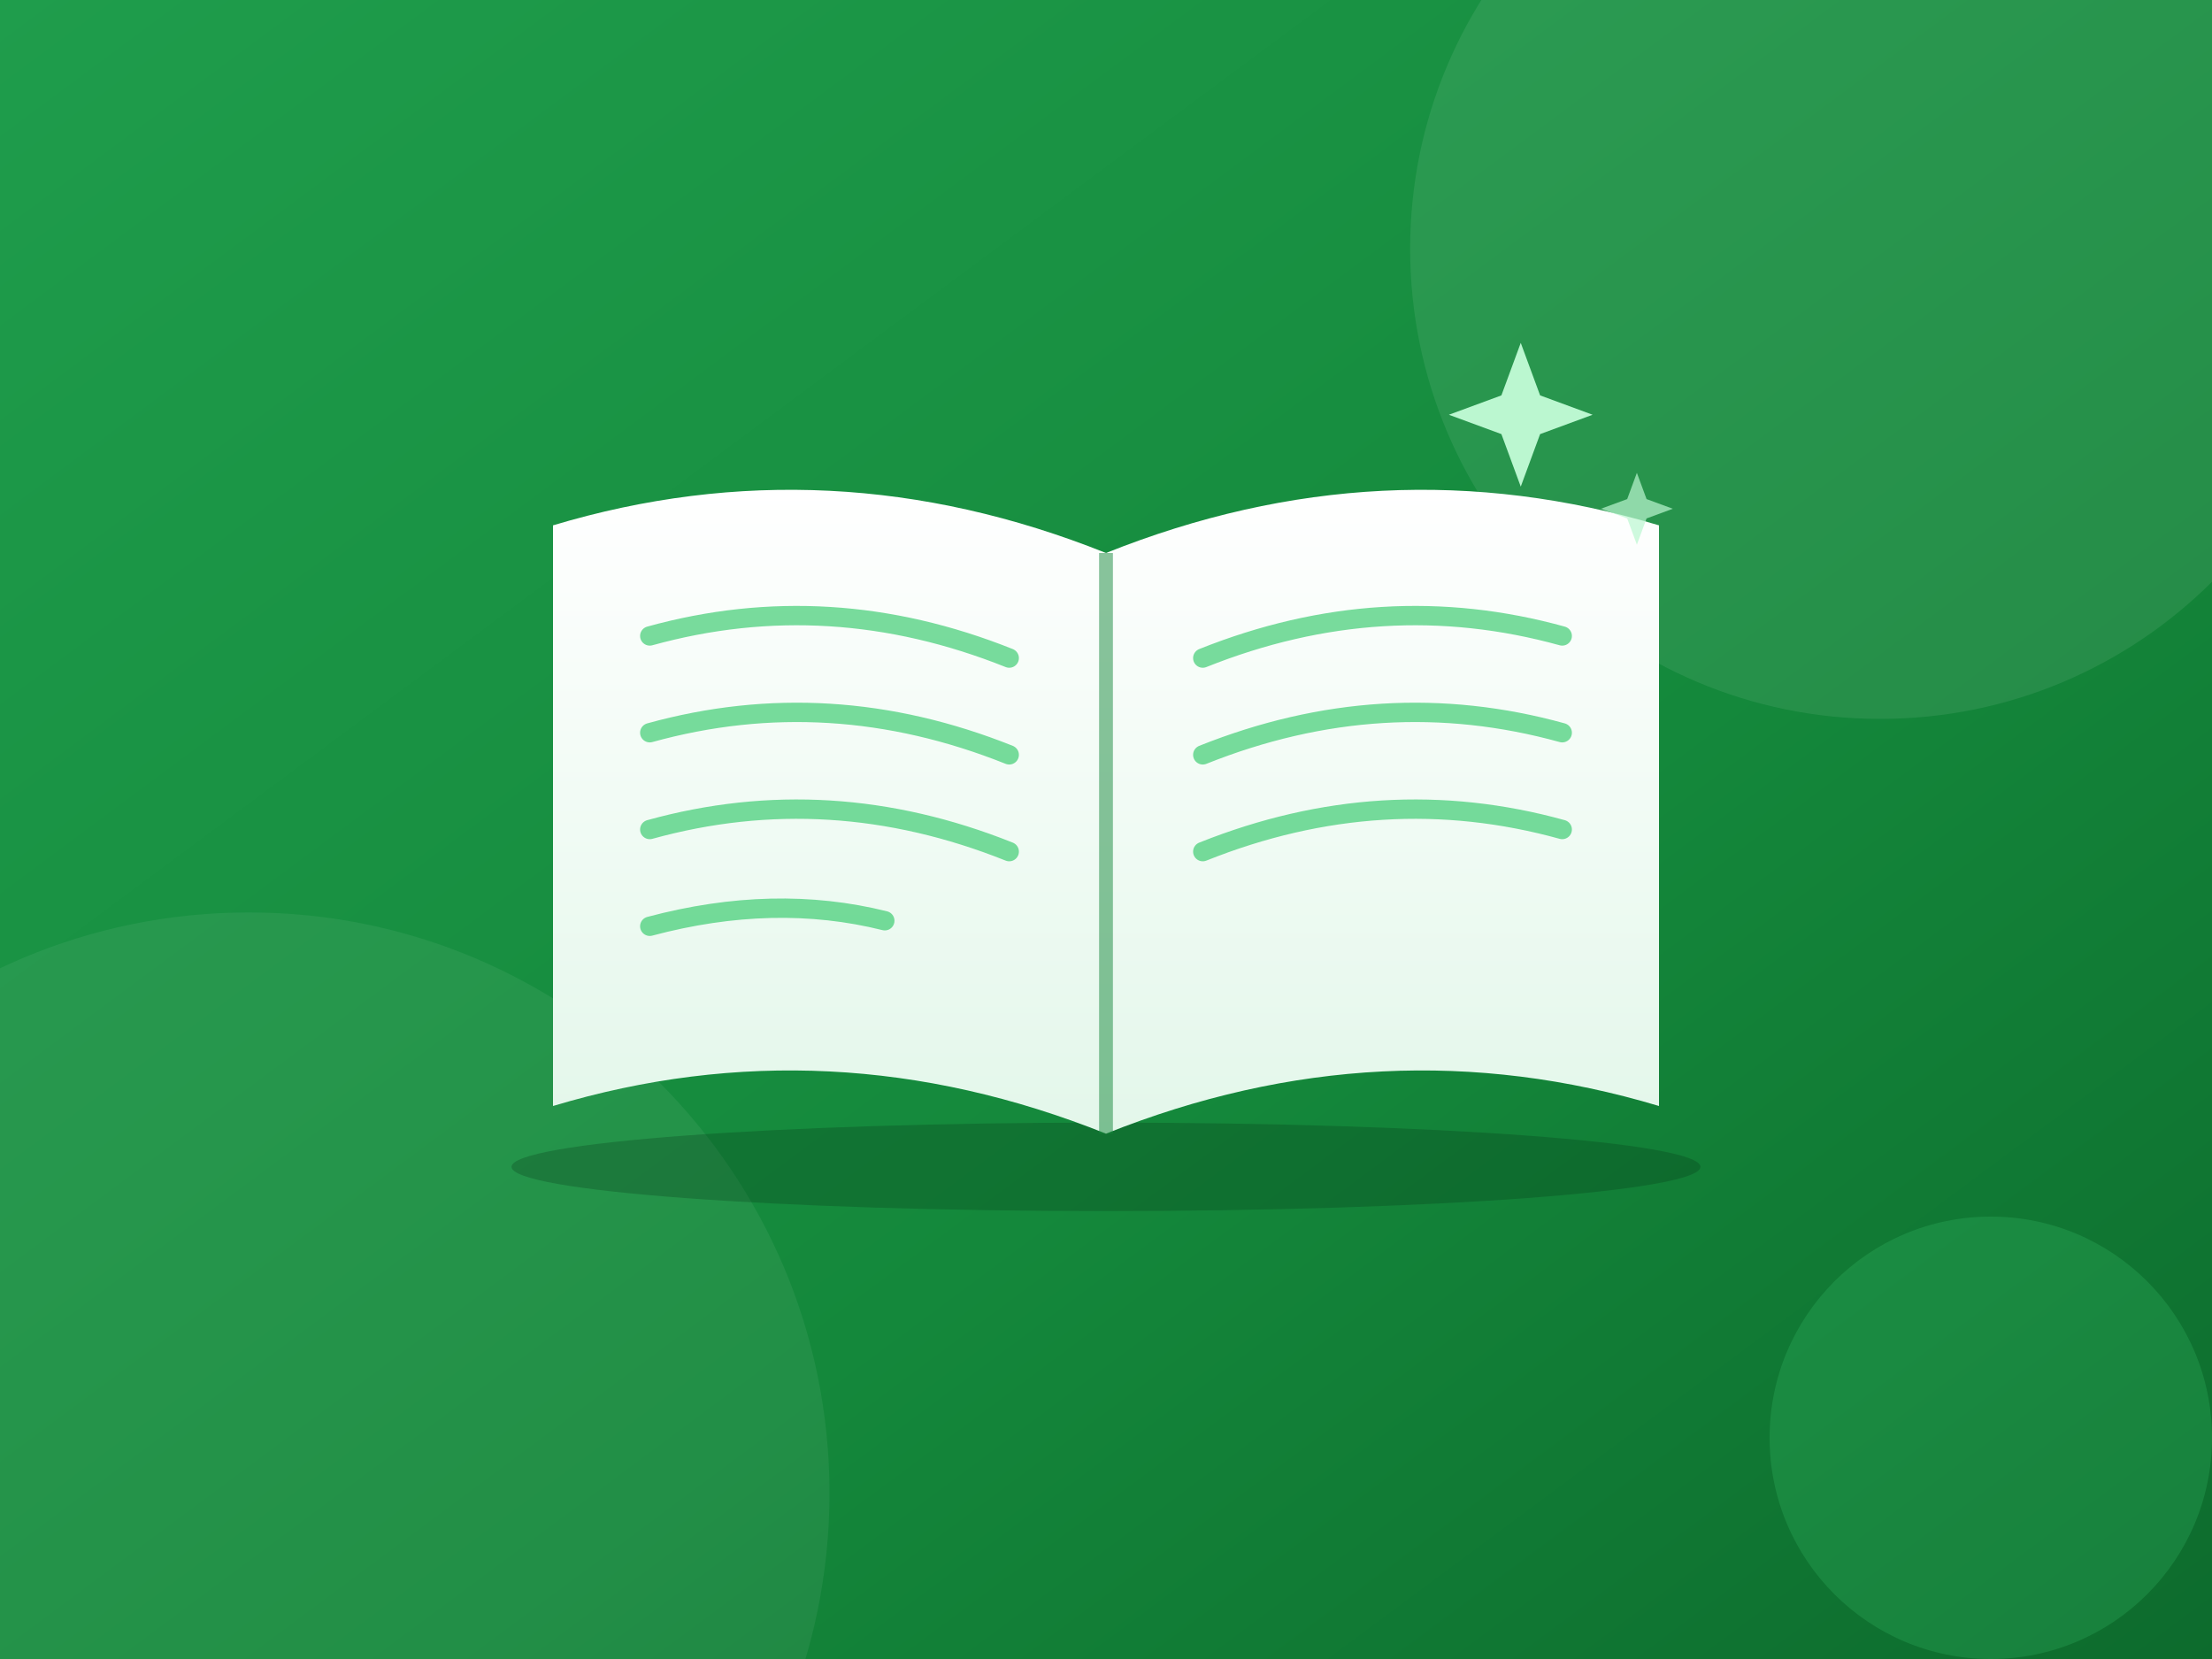
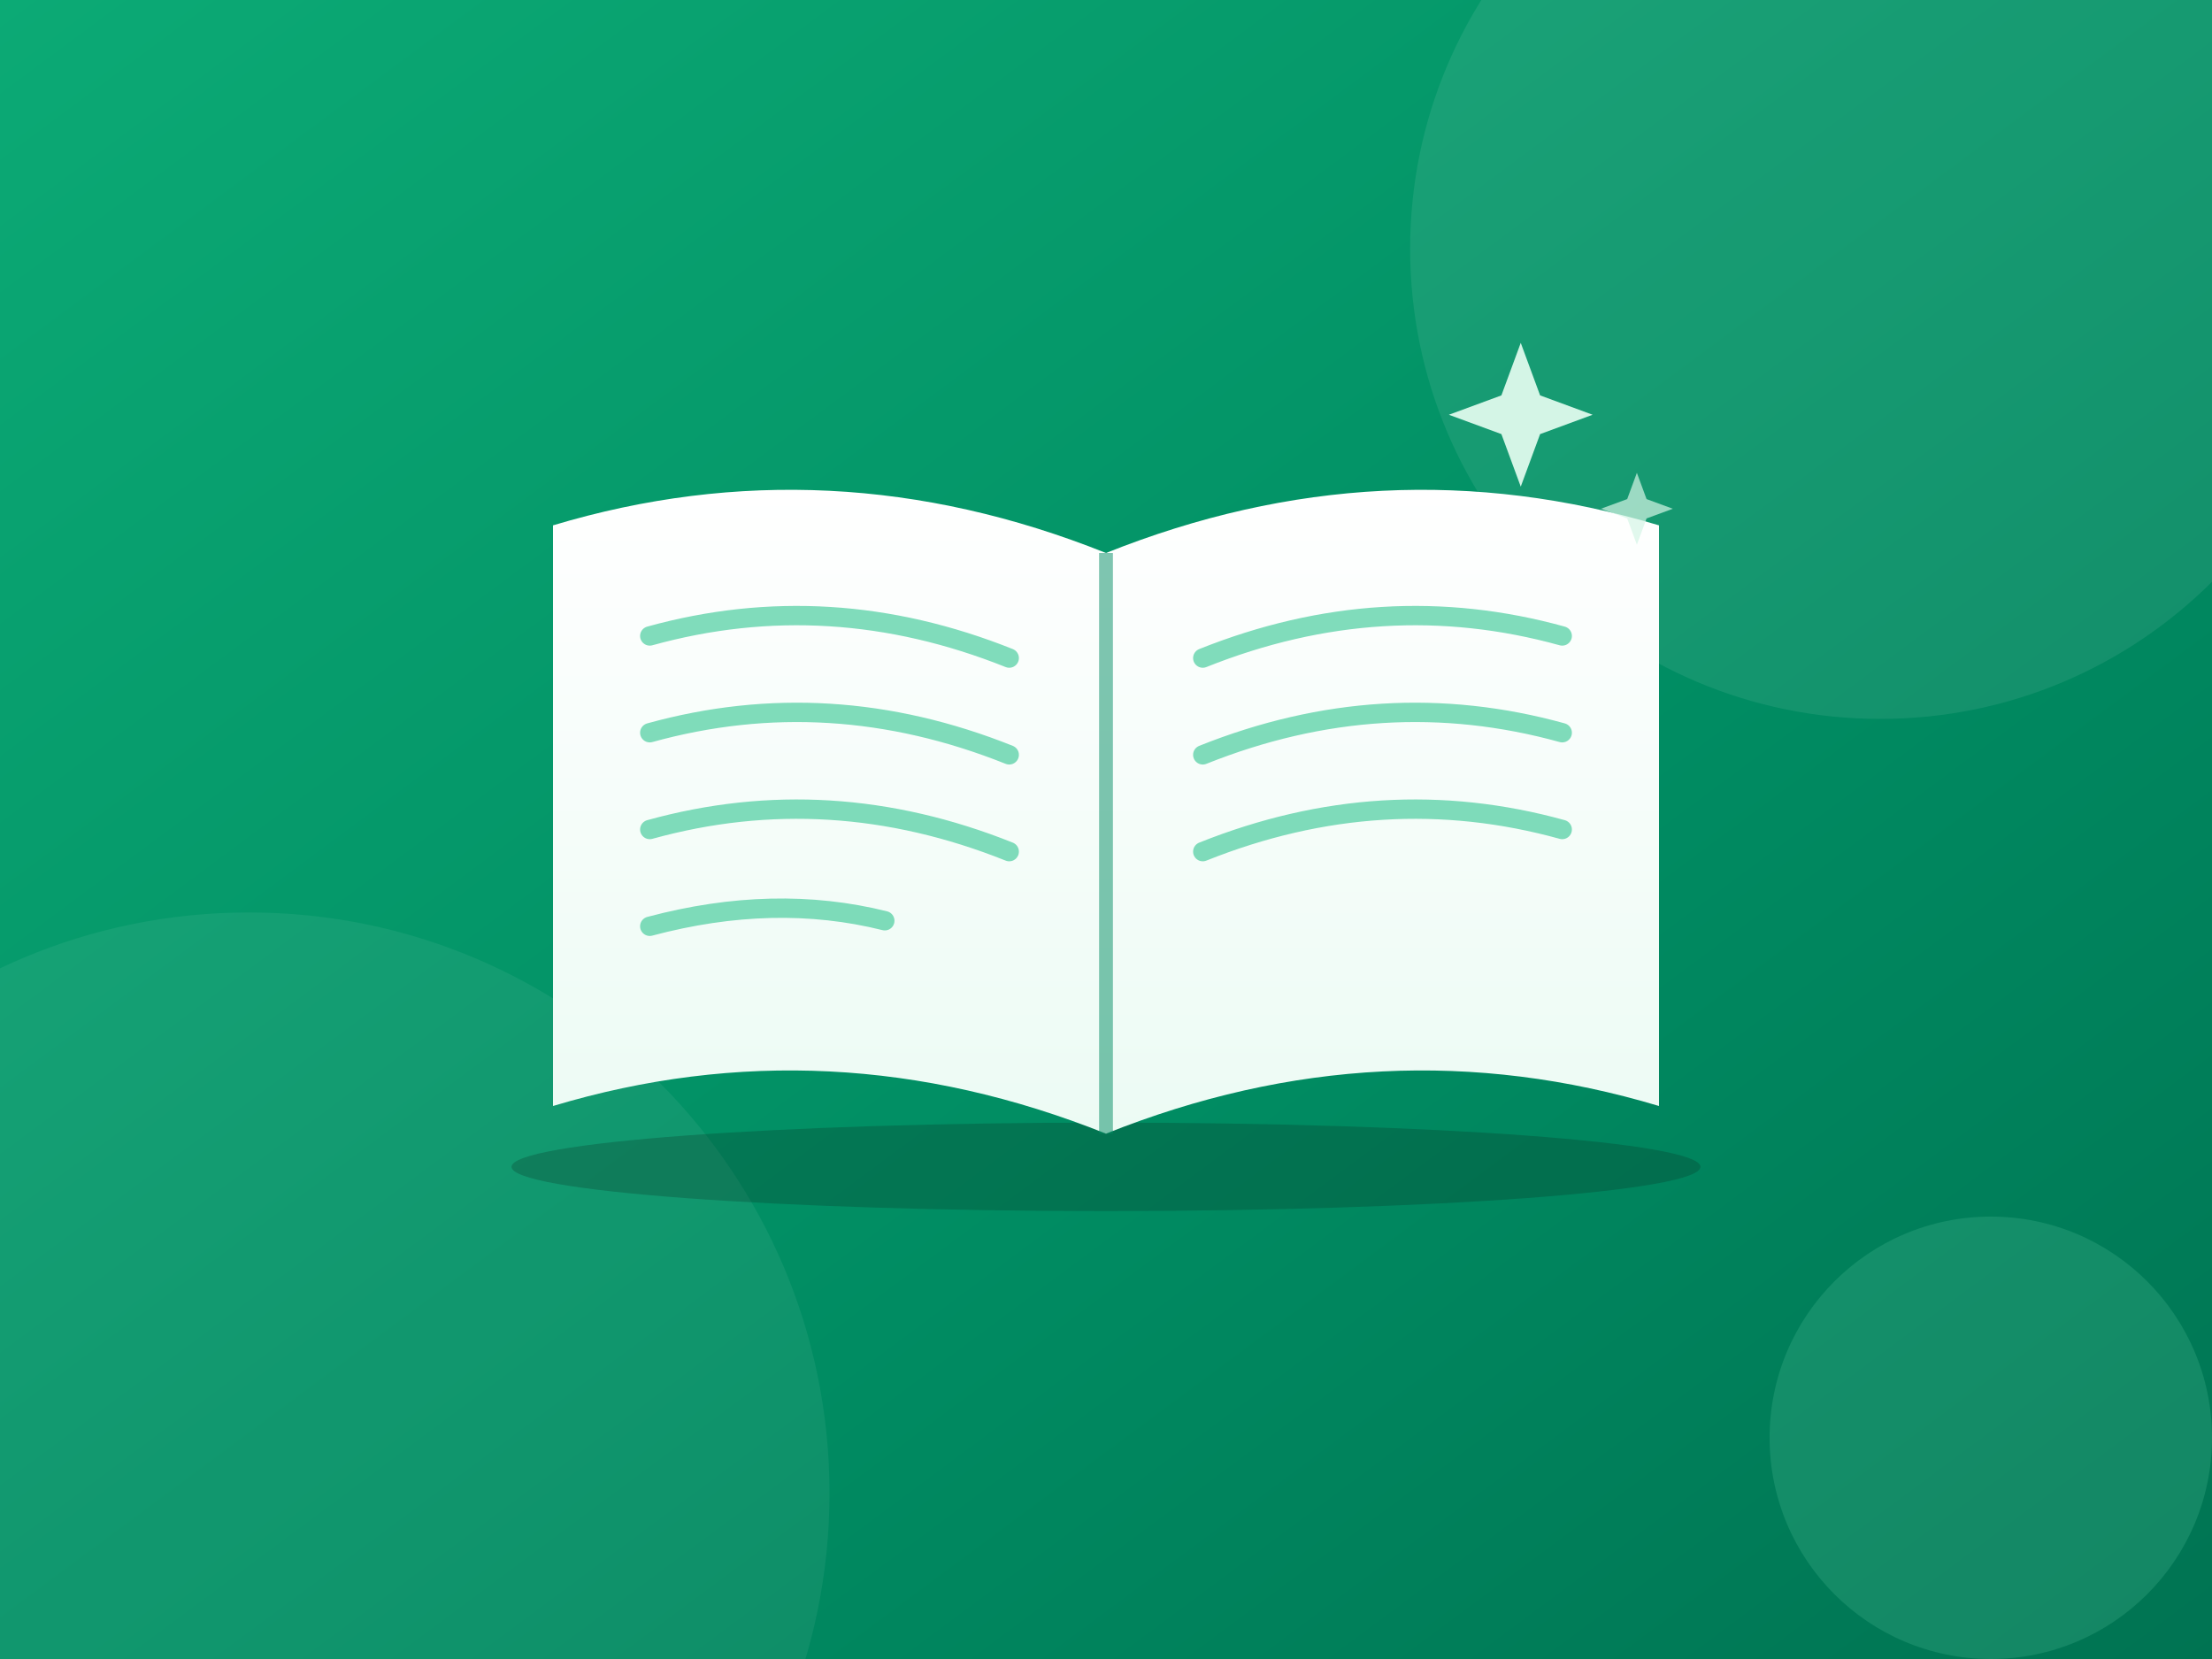
<svg xmlns="http://www.w3.org/2000/svg" viewBox="0 0 800 600" role="img" aria-label="Lesson cover">
  <defs>
    <linearGradient id="bg" x1="0" y1="0" x2="1" y2="1">
-       <stop offset="0" stop-color="#1f9d4c" />
-       <stop offset="0.6" stop-color="#14883b" />
-       <stop offset="1" stop-color="#0d6b2d" />
+       <stop offset="0" stop-color="#0caa75" />
+       <stop offset="0.6" stop-color="#008c62" />
+       <stop offset="1" stop-color="#007352" />
    </linearGradient>
    <linearGradient id="page" x1="0" y1="0" x2="0" y2="1">
      <stop offset="0" stop-color="#ffffff" />
-       <stop offset="1" stop-color="#e3f7ea" />
+       <stop offset="1" stop-color="#ecfbf4" />
    </linearGradient>
  </defs>
  <rect width="800" height="600" fill="url(#bg)" />
  <circle cx="680" cy="90" r="170" fill="#ffffff" opacity="0.08" />
  <circle cx="90" cy="540" r="210" fill="#ffffff" opacity="0.06" />
-   <circle cx="720" cy="520" r="80" fill="#4ade80" opacity="0.18" />
+   <circle cx="720" cy="520" r="80" fill="#6fd8b0" opacity="0.18" />
  <g transform="translate(400 300)">
-     <ellipse cx="0" cy="122" rx="215" ry="16" fill="#052e14" opacity="0.25" />
+     <ellipse cx="0" cy="122" rx="215" ry="16" fill="#062a21" opacity="0.25" />
    <path d="M-200 -110 Q-100 -140 0 -100 L0 110 Q-100 70 -200 100 Z" fill="url(#page)" stroke-linejoin="round" />
    <path d="M200 -110 Q100 -140 0 -100 L0 110 Q100 70 200 100 Z" fill="url(#page)" stroke-linejoin="round" />
-     <g fill="none" stroke="#22c55e" stroke-opacity="0.6" stroke-width="7" stroke-linecap="round">
+     <g fill="none" stroke="#2fc490" stroke-opacity="0.6" stroke-width="7" stroke-linecap="round">
      <path d="M-165 -70 Q-100 -88 -35 -62" />
      <path d="M-165 -35 Q-100 -53 -35 -27" />
      <path d="M-165 0 Q-100 -18 -35 8" />
      <path d="M-165 35 Q-120 23 -80 33" />
      <path d="M35 -62 Q100 -88 165 -70" />
      <path d="M35 -27 Q100 -53 165 -35" />
      <path d="M35 8 Q100 -18 165 0" />
    </g>
-     <path d="M0 -100 L0 110" fill="none" stroke="#14883b" stroke-opacity="0.5" stroke-width="5" />
-     <g transform="translate(150 -150)" fill="#bbf7d0">
+     <path d="M0 -100 L0 110" fill="none" stroke="#008c62" stroke-opacity="0.5" stroke-width="5" />
+     <g transform="translate(150 -150)" fill="#d4f5e6">
      <path d="M0 -26 L7 -7 L26 0 L7 7 L0 26 L-7 7 L-26 0 L-7 -7 Z" />
      <path transform="translate(42 34) scale(0.5)" d="M0 -26 L7 -7 L26 0 L7 7 L0 26 L-7 7 L-26 0 L-7 -7 Z" opacity="0.7" />
    </g>
  </g>
</svg>
